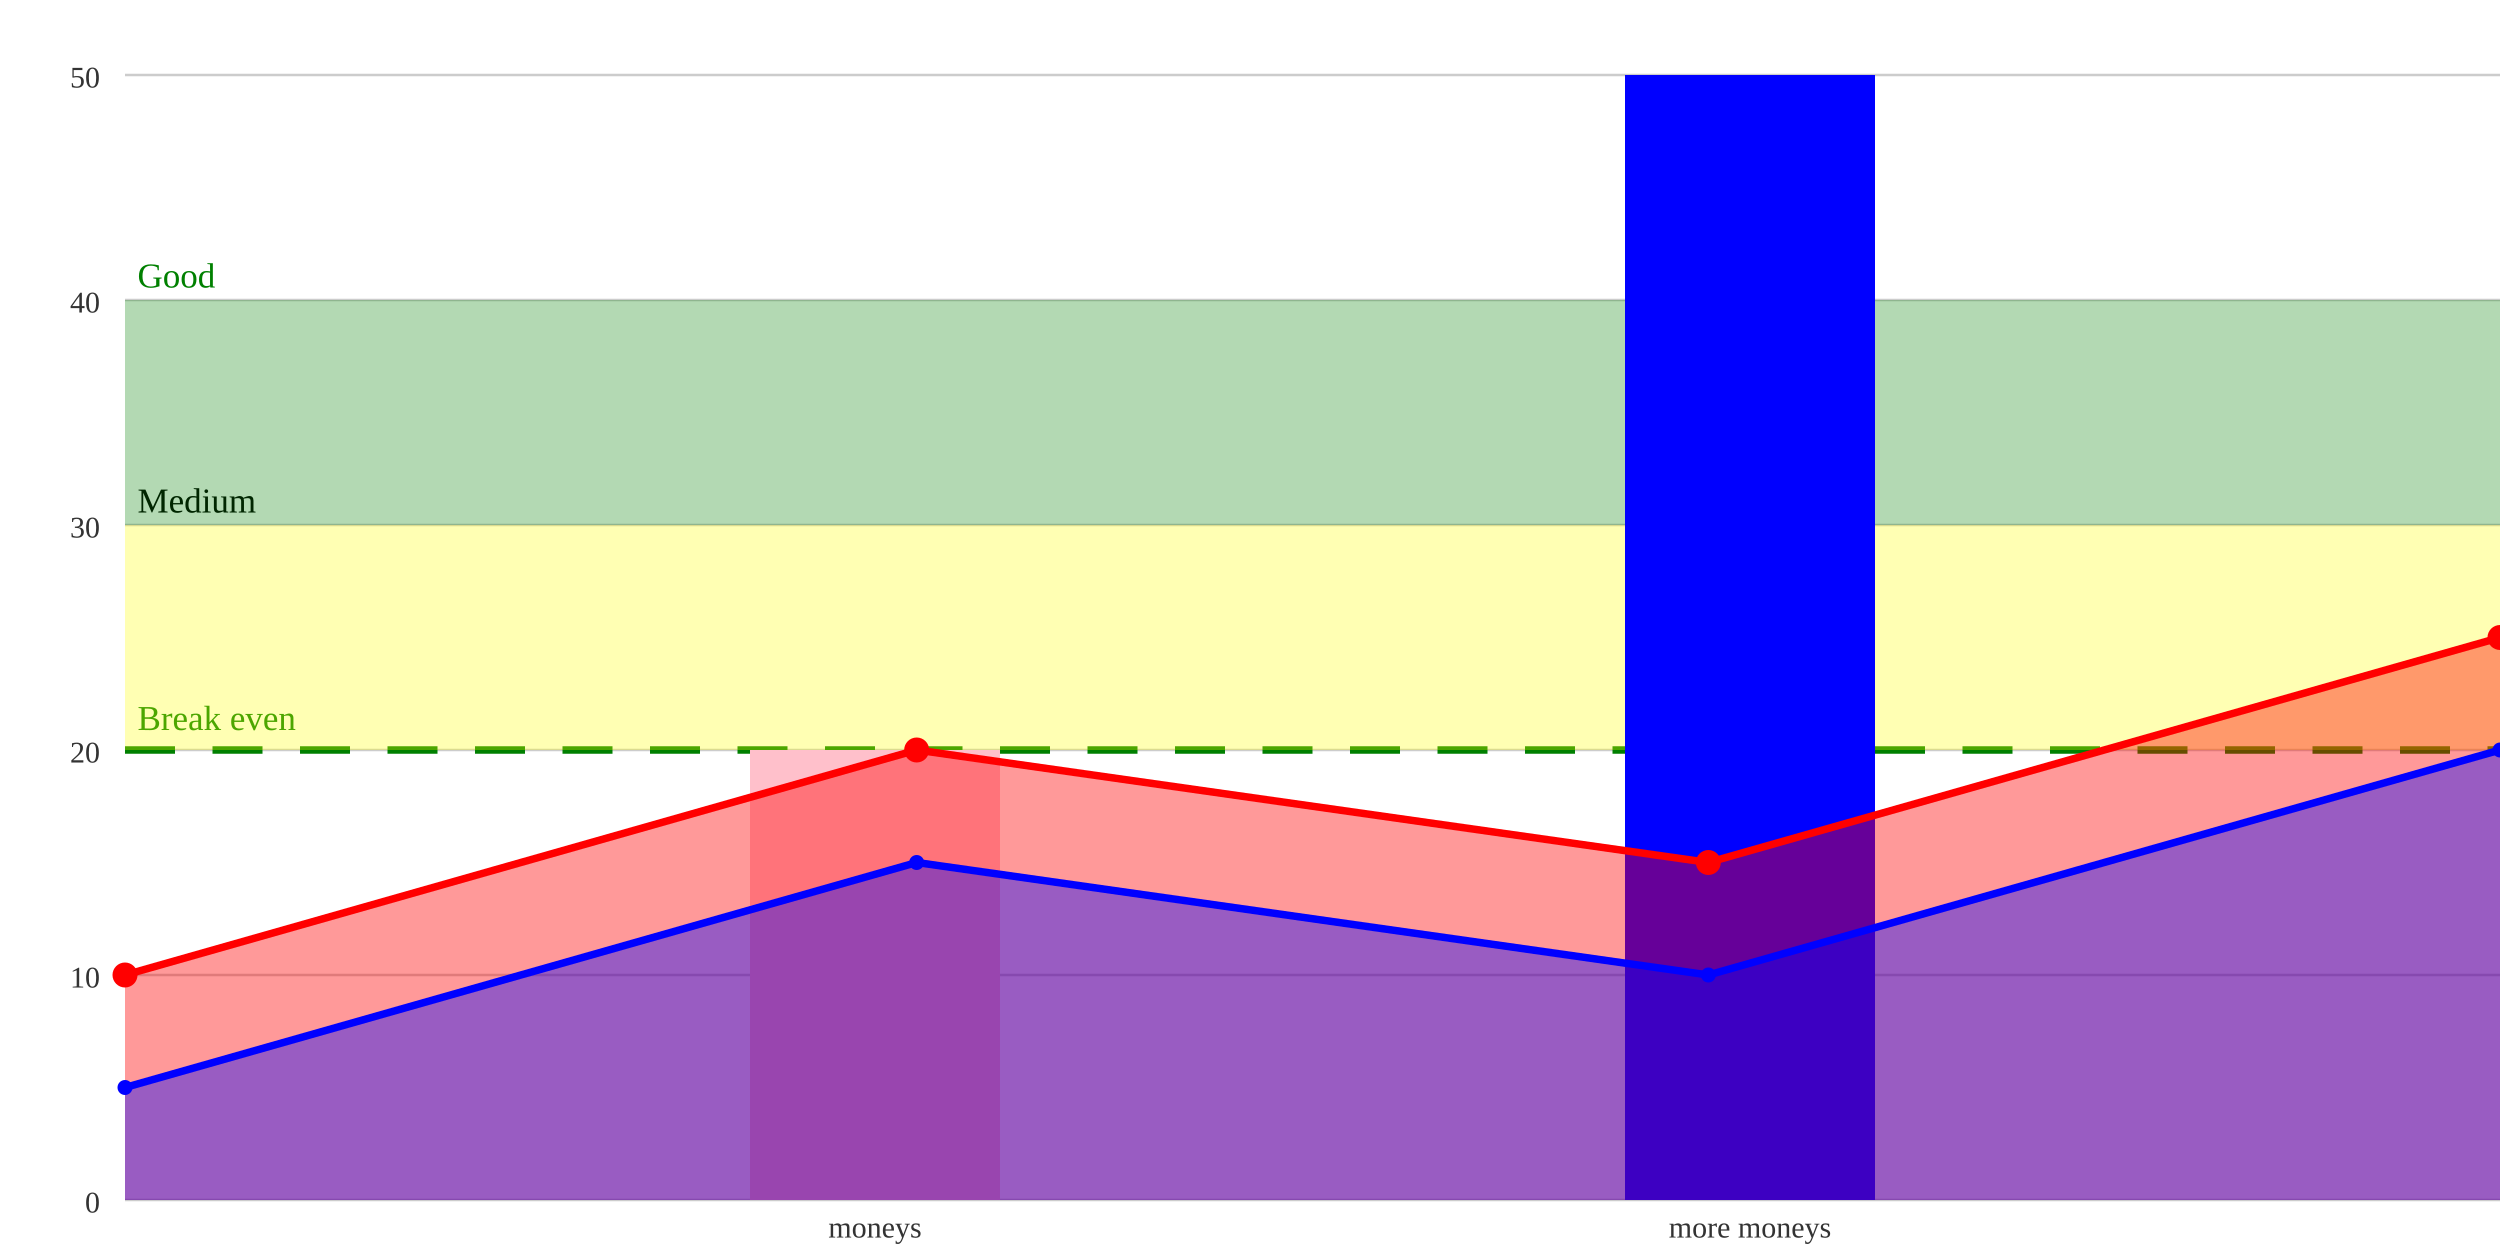
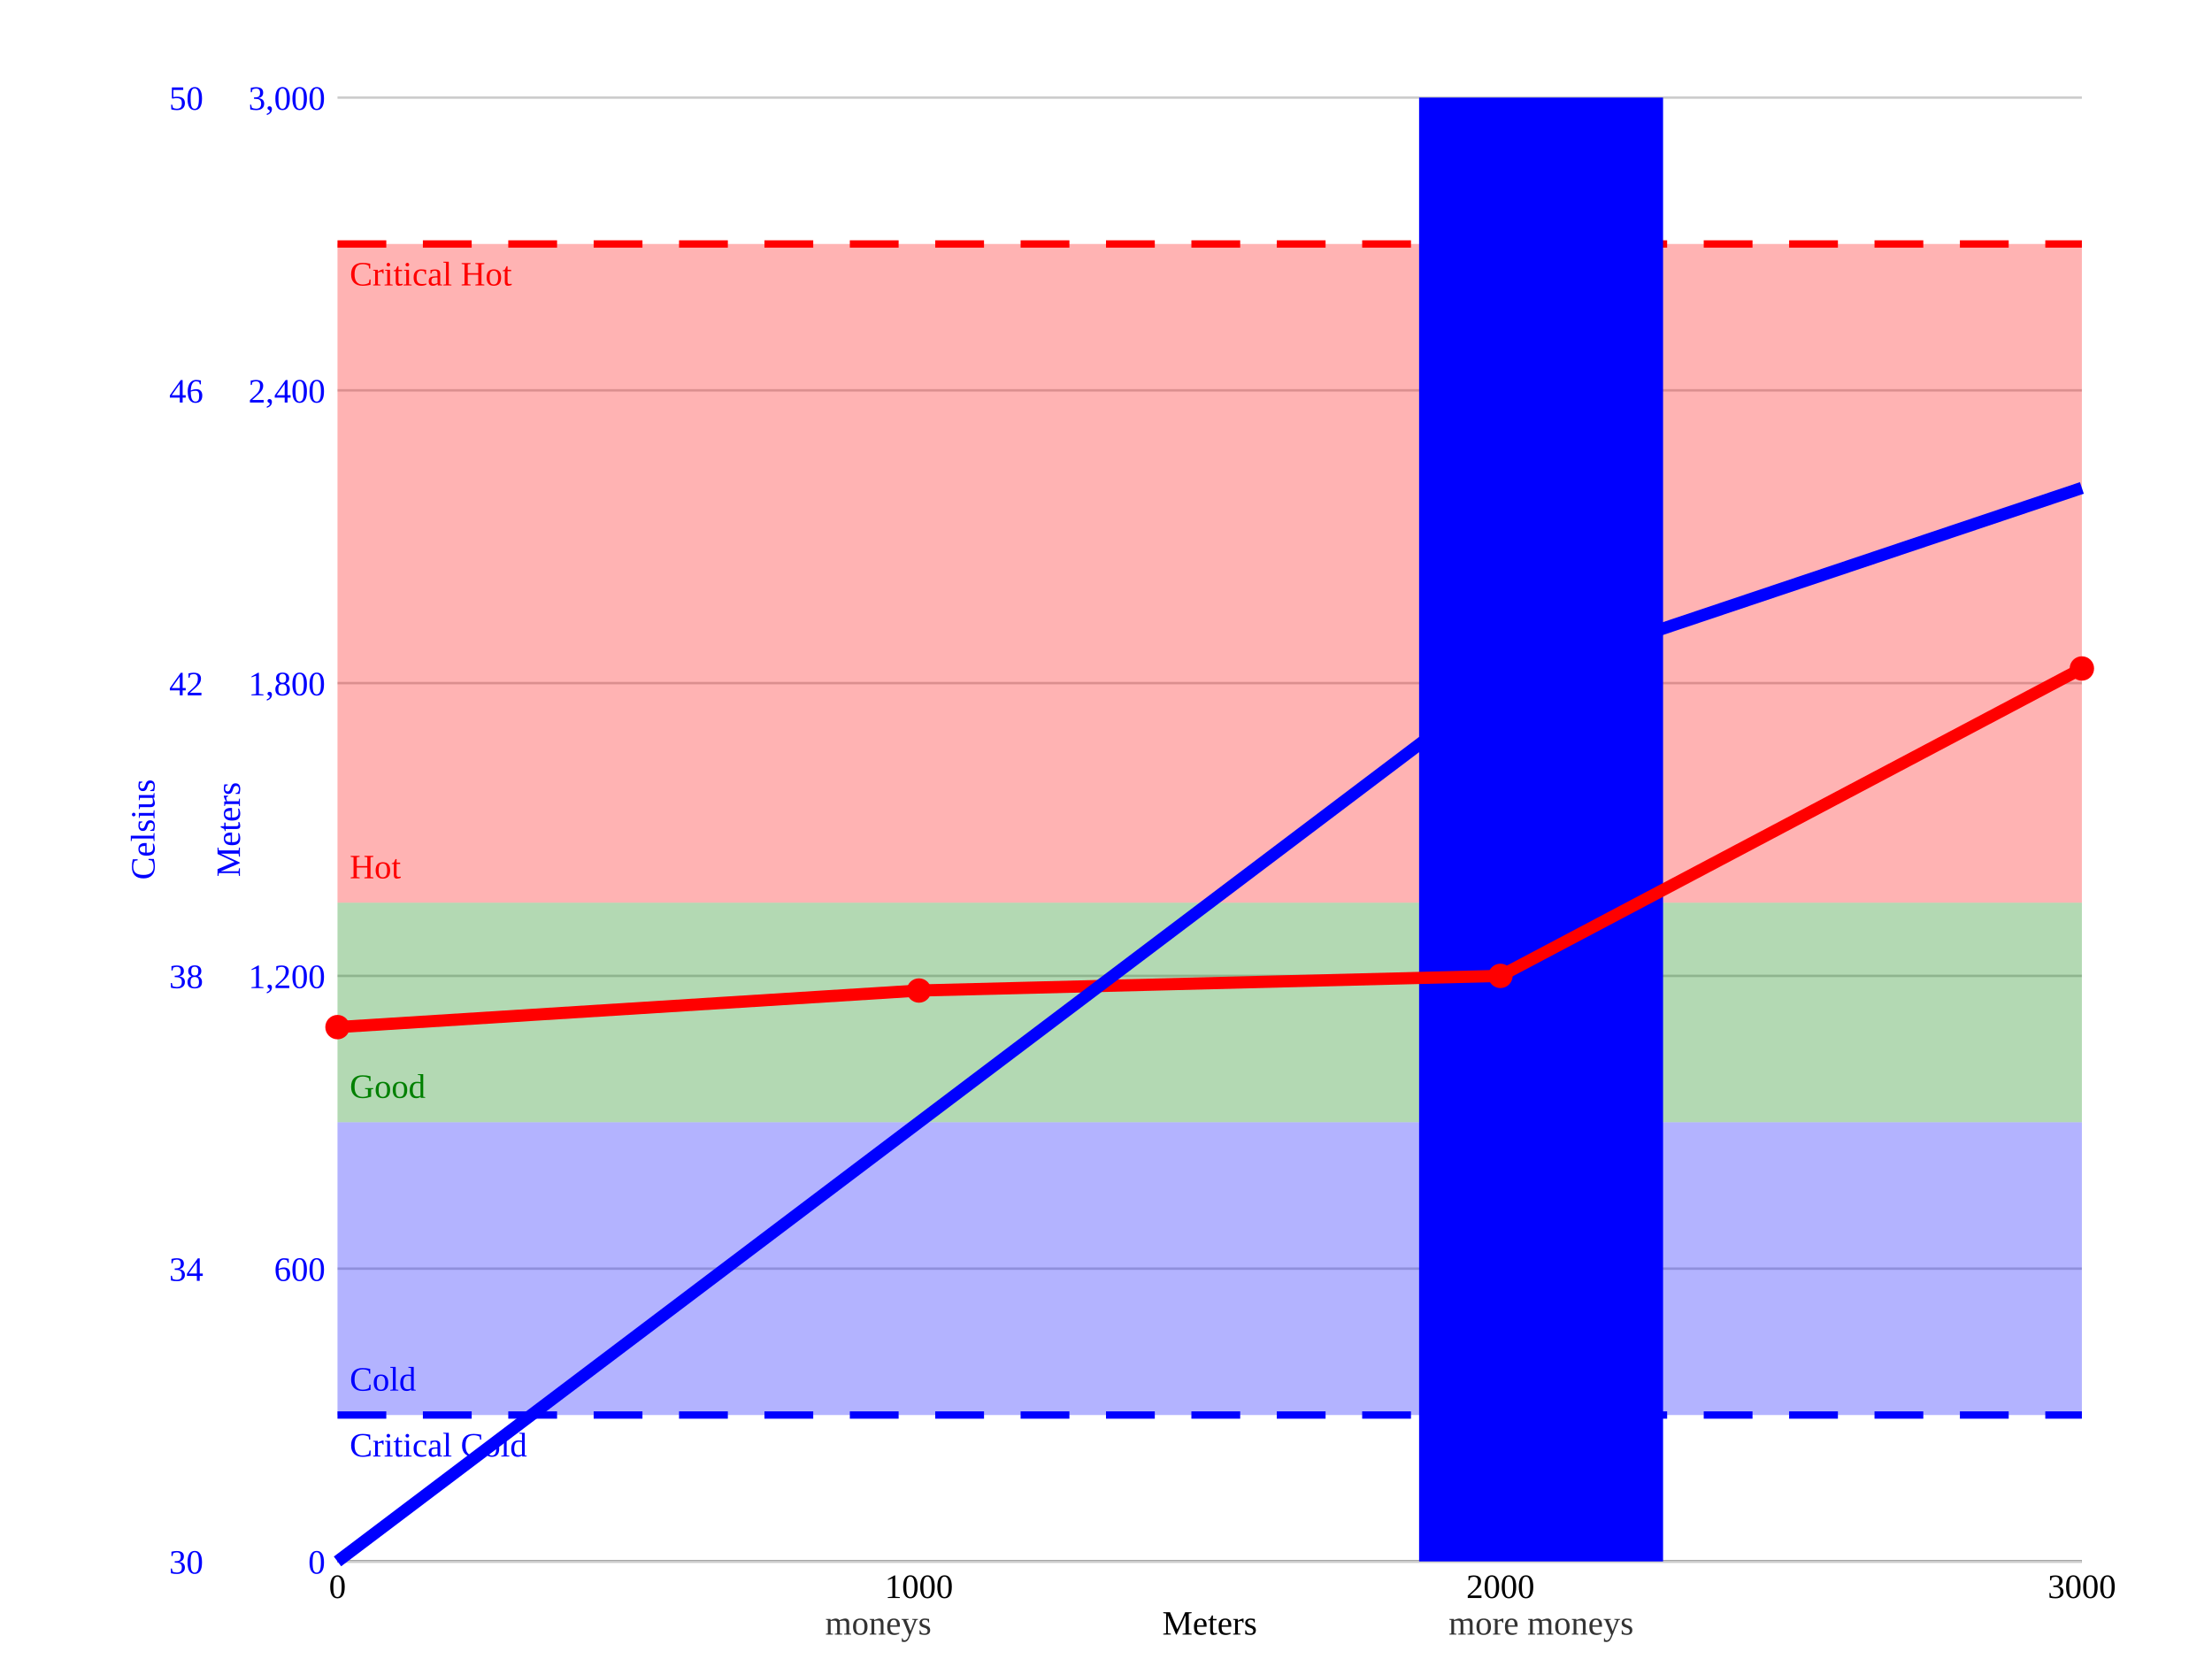
- <svg xmlns="http://www.w3.org/2000/svg" width="1000" height="500">
-   <line x1="50" y1="480" x2="1000" y2="480" stroke="#ccc" stroke-width="1" />
-   <text x="40" y="485" font-size="12" fill="#333" text-anchor="end">0</text>
-   <line x1="50" y1="390" x2="1000" y2="390" stroke="#ccc" stroke-width="1" />
-   <text x="40" y="395" font-size="12" fill="#333" text-anchor="end">10</text>
-   <line x1="50" y1="300" x2="1000" y2="300" stroke="#ccc" stroke-width="1" />
-   <text x="40" y="305" font-size="12" fill="#333" text-anchor="end">20</text>
-   <line x1="50" y1="210" x2="1000" y2="210" stroke="#ccc" stroke-width="1" />
-   <text x="40" y="215" font-size="12" fill="#333" text-anchor="end">30</text>
-   <line x1="50" y1="120" x2="1000" y2="120" stroke="#ccc" stroke-width="1" />
-   <text x="40" y="125" font-size="12" fill="#333" text-anchor="end">40</text>
-   <line x1="50" y1="30" x2="1000" y2="30" stroke="#ccc" stroke-width="1" />
-   <text x="40" y="35" font-size="12" fill="#333" text-anchor="end">50</text>
-   <line x1="50" y1="300" stroke-dasharray="20,15" x2="1000" y2="300" stroke="green" stroke-width="3" />
-   <text x="55" y="292" font-size="14" fill="green" text-anchor="start">Break even</text>
-   <rect x="50" y="210" width="1000" height="90" fill="yellow" fill-opacity="0.3" />
-   <text x="55" y="205" font-size="14" fill="black" text-anchor="start">Medium</text>
-   <rect x="50" y="120" width="1000" height="90" fill="green" fill-opacity="0.3" />
-   <text x="55" y="115" font-size="14" fill="green" text-anchor="start">Good</text>
-   <rect x="300" y="300" width="100" height="180" fill="pink">
+ <svg xmlns="http://www.w3.org/2000/svg" width="800" height="600" viewBox="-20 -40 840 680">
+   <text x="30" y="605" font-size="14" fill="blue" text-anchor="end">30</text>
+   <text x="30" y="485" font-size="14" fill="blue" text-anchor="end">34</text>
+   <text x="30" y="365" font-size="14" fill="blue" text-anchor="end">38</text>
+   <text x="30" y="245" font-size="14" fill="blue" text-anchor="end">42</text>
+   <text x="30" y="125" font-size="14" fill="blue" text-anchor="end">46</text>
+   <text x="30" y="5" font-size="14" fill="blue" text-anchor="end">50</text>
+   <text text-anchor="middle" alignment-baseline="middle" transform="rotate(270, 10, 300)" x="10" y="300" font-size="14" fill="blue">Celsius</text>
+   <text x="80" y="605" font-size="14" fill="blue" text-anchor="end">0</text>
+   <text x="80" y="485" font-size="14" fill="blue" text-anchor="end">600</text>
+   <text x="80" y="365" font-size="14" fill="blue" text-anchor="end">1,200</text>
+   <text x="80" y="245" font-size="14" fill="blue" text-anchor="end">1,800</text>
+   <text x="80" y="125" font-size="14" fill="blue" text-anchor="end">2,400</text>
+   <text x="80" y="5" font-size="14" fill="blue" text-anchor="end">3,000</text>
+   <text text-anchor="middle" alignment-baseline="middle" transform="rotate(270, 45, 300)" x="45" y="300" font-size="14" fill="blue">Meters</text>
+   <line x1="85" y1="600" x2="800" y2="600" stroke="black" />
+   <text x="85" y="615" font-size="14" text-anchor="middle">0</text>'<text x="323.333" y="615" font-size="14" text-anchor="middle">1000</text>'<text x="561.667" y="615" font-size="14" text-anchor="middle">2000</text>'<text x="800" y="615" font-size="14" text-anchor="middle">3000</text>'    <text x="442.5" y="630" font-size="14" text-anchor="middle">Meters</text>'
+     <line x1="85" y1="600" x2="800" y2="600" stroke="#ccc" stroke-width="1" />
+   <line x1="85" y1="480" x2="800" y2="480" stroke="#ccc" stroke-width="1" />
+   <line x1="85" y1="360" x2="800" y2="360" stroke="#ccc" stroke-width="1" />
+   <line x1="85" y1="240" x2="800" y2="240" stroke="#ccc" stroke-width="1" />
+   <line x1="85" y1="120" x2="800" y2="120" stroke="#ccc" stroke-width="1" />
+   <line x1="85" y1="0" x2="800" y2="0" stroke="#ccc" stroke-width="1" />
+   <line x1="85" y1="60" stroke-dasharray="20,15" x2="800" y2="60" stroke="red" stroke-width="3" />
+   <text x="90" y="77" font-size="14" fill="red" text-anchor="start">Critical Hot</text>
+   <rect x="85" y="60" width="715" height="270" fill="red" fill-opacity="0.3" />
+   <text x="90" y="320" font-size="14" fill="red" text-anchor="start">Hot</text>
+   <rect x="85" y="330" width="715" height="90" fill="green" fill-opacity="0.3" />
+   <text x="90" y="410" font-size="14" fill="green" text-anchor="start">Good</text>
+   <rect x="85" y="420" width="715" height="120" fill="blue" fill-opacity="0.3" />
+   <text x="90" y="530" font-size="14" fill="blue" text-anchor="start">Cold</text>
+   <line x1="85" y1="540" stroke-dasharray="20,15" x2="800" y2="540" stroke="blue" stroke-width="3" />
+   <text x="90" y="557" font-size="14" fill="blue" text-anchor="start">Critical Cold</text>
+   <rect x="256.667" y="900" width="100" height="-300" fill="pink">
        </rect>
-   <text x="350" y="495" font-size="12" fill="#333" text-anchor="middle">moneys</text>
-   <rect x="650" y="30" width="100" height="450" fill="blue">
+   <text x="306.667" y="630" font-size="14" fill="#333" text-anchor="middle">moneys</text>
+   <rect x="528.333" y="0" width="100" height="600" fill="blue">
        </rect>
-   <text x="700" y="495" font-size="12" fill="#333" text-anchor="middle">more moneys</text>
-   <circle cx="50" cy="390" r="5" fill="#FF0000" />
-   <circle cx="366.667" cy="300" r="5" fill="#FF0000" />
-   <circle cx="683.333" cy="345" r="5" fill="#FF0000" />
-   <circle cx="1000" cy="255" r="5" fill="#FF0000" />
-   <polygon points="50,390 366.667,300 683.333,345 1000,255 1000,480 50,480 50,390" fill="rgba(255, 0, 0, 0.4)" stroke="none" />
-   <polyline points="50,390 366.667,300 683.333,345 1000,255" fill="none" stroke="#FF0000" stroke-width="3" />
-   <circle cx="50" cy="435" r="3" fill="#0000FF" />
-   <circle cx="366.667" cy="345" r="3" fill="#0000FF" />
-   <circle cx="683.333" cy="390" r="3" fill="#0000FF" />
-   <circle cx="1000" cy="300" r="3" fill="#0000FF" />
-   <polygon points="50,435 366.667,345 683.333,390 1000,300 1000,480 50,480 50,435" fill="rgba(0, 0, 255, 0.4)" stroke="none" />
-   <polyline points="50,435 366.667,345 683.333,390 1000,300" fill="none" stroke="#0000FF" stroke-width="3" />
+   <text x="578.333" y="630" font-size="14" fill="#333" text-anchor="middle">more moneys</text>
+   <polygon points="85,381 323.333,366 561.667,360 800,234 800,600 85,600 85,219" fill="rgba(0, 0, 0, 0)" stroke="none" />
+   <polyline points="85,381 323.333,366 561.667,360 800,234" fill="none" stroke="#FF0000" stroke-width="5" />
+   <circle cx="85" cy="381" r="5" fill="#FF0000" />
+   <circle cx="323.333" cy="366" r="5" fill="#FF0000" />
+   <circle cx="561.667" cy="360" r="5" fill="#FF0000" />
+   <circle cx="800" cy="234" r="5" fill="#FF0000" />
+   <polygon points="85,600 323.333,420 561.667,240 800,160 800,600 85,600 85,0" fill="rgba(0, 0, 0, 0)" stroke="none" />
+   <polyline points="85,600 323.333,420 561.667,240 800,160" fill="none" stroke="#0000FF" stroke-width="5" />
+   <circle cx="85" cy="600" r="0" fill="#0000FF" />
+   <circle cx="323.333" cy="420" r="0" fill="#0000FF" />
+   <circle cx="561.667" cy="240" r="0" fill="#0000FF" />
+   <circle cx="800" cy="160" r="0" fill="#0000FF" />
</svg>
